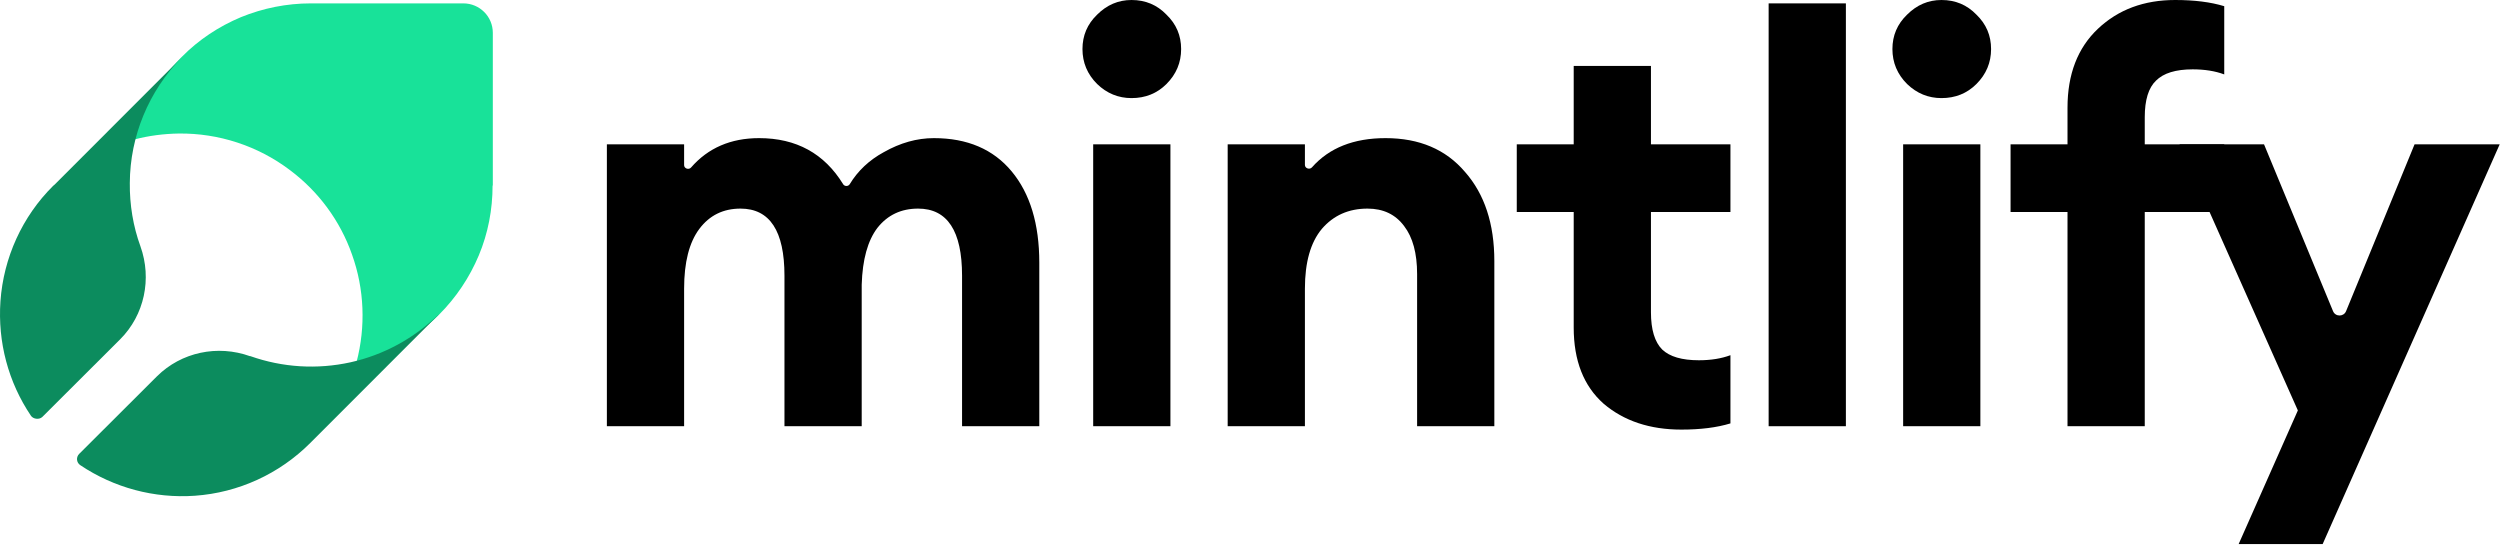
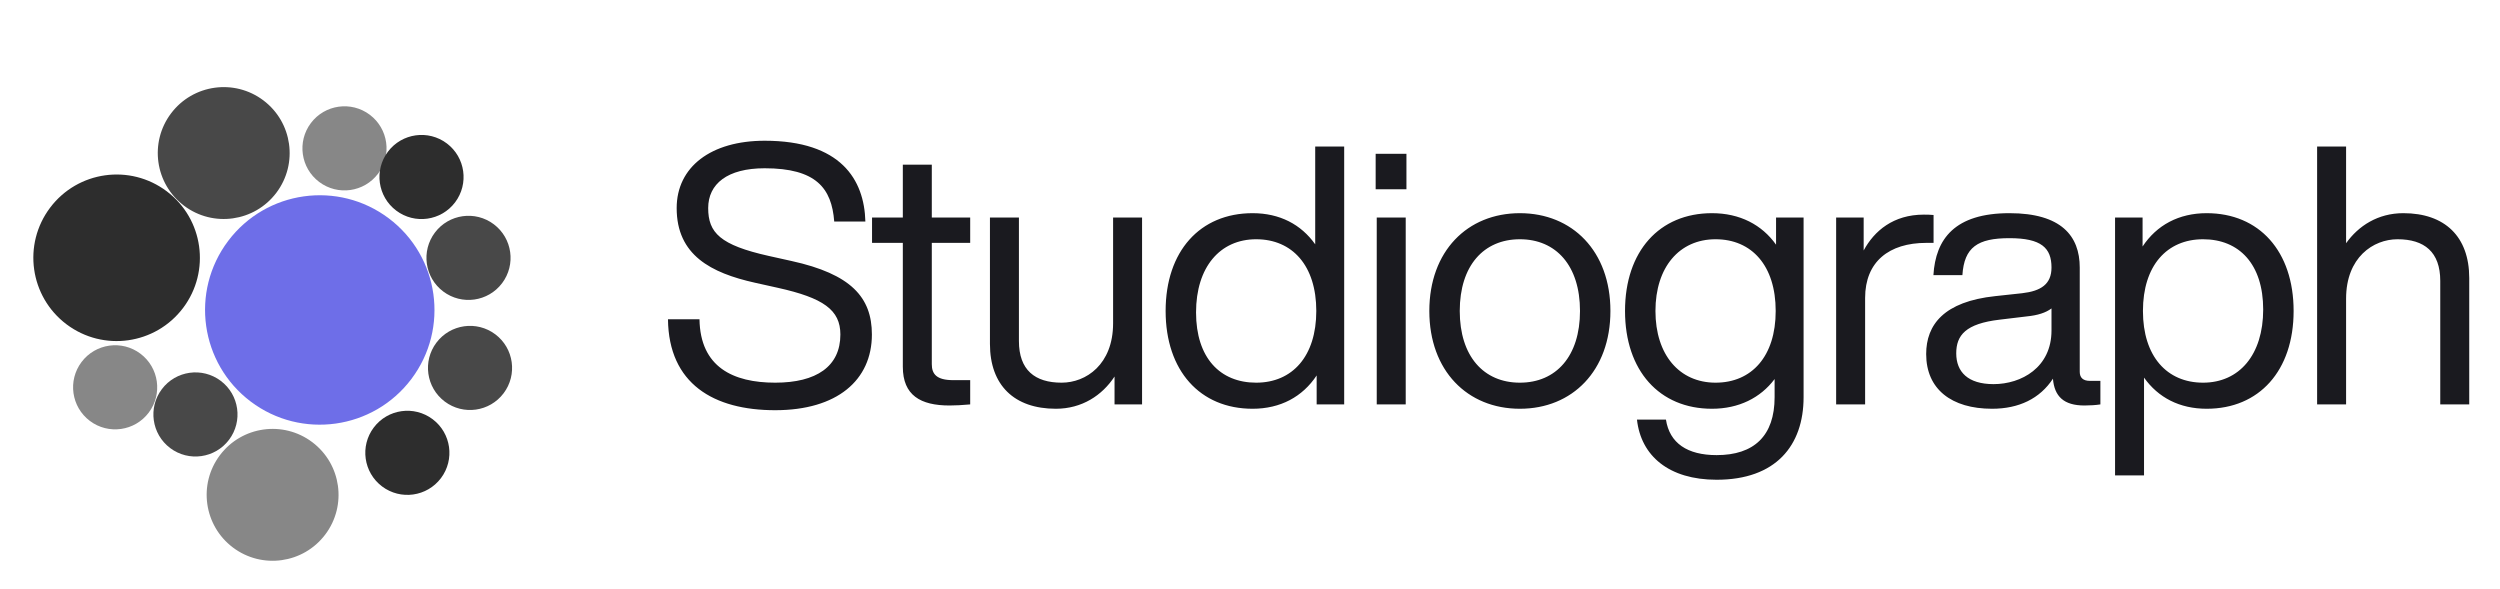
- <svg xmlns="http://www.w3.org/2000/svg" width="1682" height="367" viewBox="0 0 1682 367" fill="none">
-   <path d="M1562.69 366.037H1506.17L1546 276.14L1466.34 97.105H1523.24L1569.66 209.337C1571.28 213.26 1576.84 213.253 1578.45 209.325L1624.52 97.105H1681.79L1562.69 366.037Z" fill="black" />
-   <path d="M1391.02 286.761V142.622H1352.71V97.104H1391.02V72.449C1391.02 49.943 1397.85 32.242 1411.5 19.345C1425.16 6.448 1442.48 0 1463.47 0C1476.37 0 1487.37 1.391 1496.47 4.172V50.069C1490.4 47.793 1483.32 46.656 1475.23 46.656C1463.85 46.656 1455.63 49.184 1450.57 54.242C1445.51 59.046 1442.99 67.265 1442.99 78.897V97.104H1496.47V142.622H1442.99V286.761H1391.02Z" fill="black" />
-   <path d="M1306.22 66.001C1297.37 66.001 1289.66 62.84 1283.08 56.518C1276.51 49.943 1273.22 42.104 1273.22 33C1273.22 23.897 1276.51 16.184 1283.08 9.862C1289.66 3.287 1297.37 0 1306.22 0C1315.58 0 1323.42 3.287 1329.74 9.862C1336.31 16.184 1339.6 23.897 1339.6 33C1339.6 42.104 1336.31 49.943 1329.74 56.518C1323.42 62.84 1315.58 66.001 1306.22 66.001ZM1280.43 286.761V97.104H1332.39V286.761H1280.43Z" fill="black" />
-   <path d="M1189.94 286.761V2.276H1241.91V286.761H1189.94Z" fill="black" />
-   <path d="M1131.24 289.037C1110 289.037 1092.55 283.221 1078.89 271.588C1065.49 259.703 1058.79 242.634 1058.79 220.381V142.622H1020.48V97.104H1058.79V44.38H1110.76V97.104H1164.24V142.622H1110.76V210.14C1110.76 221.772 1113.29 230.117 1118.34 235.174C1123.4 239.979 1131.62 242.381 1143 242.381C1151.09 242.381 1158.17 241.243 1164.24 238.967V284.864C1155.14 287.646 1144.14 289.037 1131.24 289.037Z" fill="black" />
-   <path d="M825.979 286.761V97.104H877.945V110.967C877.945 113.311 881.135 114.347 882.688 112.591C894.273 99.485 910.773 92.932 932.187 92.932C954.946 92.932 972.774 100.518 985.67 115.691C998.82 130.61 1005.39 150.587 1005.39 175.622V286.761H953.429V184.346C953.429 170.438 950.521 159.691 944.704 152.105C938.888 144.265 930.67 140.346 920.049 140.346C907.405 140.346 897.164 144.898 889.325 154.001C881.738 163.105 877.945 176.507 877.945 194.208V286.761H825.979Z" fill="black" />
-   <path d="M761.286 66.001C752.436 66.001 744.723 62.84 738.148 56.518C731.574 49.943 728.286 42.104 728.286 33C728.286 23.897 731.574 16.184 738.148 9.862C744.723 3.287 752.436 0 761.286 0C770.643 0 778.482 3.287 784.804 9.862C791.379 16.184 794.666 23.897 794.666 33C794.666 42.104 791.379 49.943 784.804 56.518C778.482 62.84 770.643 66.001 761.286 66.001ZM735.493 286.761V97.104H787.459V286.761H735.493Z" fill="black" />
-   <path d="M647.273 286.761V185.484C647.273 155.392 637.411 140.346 617.686 140.346C606.307 140.346 597.204 144.645 590.376 153.243C583.801 161.84 580.261 174.61 579.755 191.553V286.761H527.789V185.484C527.789 155.392 517.927 140.346 498.203 140.346C486.571 140.346 477.341 144.898 470.513 154.001C463.685 163.105 460.272 176.507 460.272 194.208V286.761H408.306V97.104H460.272V111.103C460.272 113.435 463.407 114.462 464.939 112.704C476.419 99.522 491.68 92.932 510.72 92.932C535.742 92.932 554.588 103.262 567.259 123.923C568.258 125.553 570.718 125.527 571.712 123.894C577.189 114.891 584.802 107.731 594.548 102.415C605.675 96.093 616.928 92.932 628.307 92.932C650.813 92.932 668.261 100.392 680.652 115.311C693.043 130.231 699.239 150.714 699.239 176.76V286.761H647.273Z" fill="black" />
-   <path d="M331.569 124.833V22.09C331.569 11.065 322.625 2.276 311.764 2.276H209.069C192.938 2.276 176.967 5.472 162.113 11.544C147.26 17.775 133.685 26.724 122.345 38.228L121.546 39.027C106.533 54.207 95.833 73.062 90.402 93.834C100.145 91.277 110.206 89.999 120.268 89.839C147.1 89.52 173.453 98.148 194.855 114.287C214.18 128.668 228.873 148.481 236.859 171.331C245.164 194.5 246.122 219.746 239.893 243.554C260.496 238.122 279.503 227.416 294.675 212.396L295.474 211.597C306.813 200.252 315.917 186.67 322.145 171.81C328.374 156.95 331.409 140.971 331.409 124.833H331.569Z" fill="#18E299" />
-   <path d="M87.337 123.098C87.496 91.579 100.066 61.334 122.182 38.73L36.739 124.212C36.421 124.531 36.102 124.69 35.784 125.008C14.941 145.702 2.371 173.4 0.303 202.69C-1.607 230.07 5.553 257.131 20.828 279.736C22.285 281.892 26.238 282.601 28.466 280.532L80.813 228.319C97.202 211.923 102.293 187.568 94.497 165.759C89.564 152.229 87.178 137.743 87.337 123.098Z" fill="#0C8C5E" />
-   <path d="M294.976 211.605C278.587 227.683 258.062 238.826 235.786 243.761C213.351 248.695 190.121 247.263 168.482 239.622C168.482 239.622 168.323 239.622 168.164 239.622C146.365 231.822 122.022 236.916 105.633 253.153L53.285 305.365C51.057 307.594 51.376 311.255 54.081 313.006C76.674 328.128 103.724 335.451 131.091 333.541C160.368 331.471 187.894 318.896 208.737 298.043L209.533 297.247L294.976 211.764V211.605Z" fill="#0C8C5E" />
+ <svg xmlns="http://www.w3.org/2000/svg" width="408" height="96" viewBox="0 0 408 96" fill="none">
+   <g id="logo-mark">
+     <circle cx="52.186" cy="50.587" r="18.721" transform="rotate(126.995 52.1863 50.5871)" fill="#6e6ee8" />
+     <circle cx="56.221" cy="24.212" r="6.864" transform="rotate(126.995 56.2212 24.2117)" fill="#878787" />
+     <circle cx="68.791" cy="28.887" r="6.864" transform="rotate(126.995 68.7915 28.8872)" fill="#2D2D2D" />
+     <circle cx="66.482" cy="73.902" r="6.864" transform="rotate(126.995 66.482 73.9016)" fill="#2D2D2D" />
+     <circle cx="76.71" cy="60.046" r="6.864" transform="rotate(126.995 76.7095 60.0464)" fill="#484848" />
+     <circle cx="18.793" cy="63.207" r="6.864" transform="rotate(126.995 18.7925 63.2073)" fill="#878787" />
+     <circle cx="76.46" cy="42.084" r="6.864" transform="rotate(126.995 76.4605 42.0842)" fill="#484848" />
+     <circle cx="31.898" cy="67.638" r="6.864" transform="rotate(126.995 31.898 67.6384)" fill="#484848" />
+     <circle cx="19.033" cy="42.071" r="13.59" transform="rotate(126.995 19.0326 42.0714)" fill="#2D2D2D" />
+     <circle cx="44.489" cy="80.757" r="10.761" transform="rotate(126.995 44.4889 80.7574)" fill="#878787" />
+     <circle cx="36.51" cy="24.979" r="10.761" transform="rotate(126.995 36.5103 24.979)" fill="#484848" />
+   </g>
+   <path d="M126.511 66.946C116.462 66.946 109.133 62.631 109.014 52.109H114.157C114.275 59.912 119.654 62.453 126.511 62.453C133.249 62.453 137.15 59.794 137.15 54.592C137.15 50.572 134.372 48.622 126.925 46.967L123.201 46.139C116.048 44.543 110.433 41.647 110.433 33.963C110.433 27.224 116.048 22.968 124.797 22.968C137.21 22.968 141.052 29.293 141.229 36.15H136.146C135.732 30.712 133.19 27.461 124.797 27.461C118.708 27.461 115.576 30.003 115.576 33.963C115.576 37.982 117.526 39.992 125.447 41.765L129.171 42.593C138.865 44.721 142.293 48.504 142.293 54.592C142.293 62.04 136.619 66.946 126.511 66.946ZM158.335 39.637H152.07V59.439C152.07 61.035 152.838 62.04 155.557 62.04H158.335V66C157.035 66.118 155.912 66.177 154.966 66.177C150.237 66.177 147.341 64.522 147.341 59.853V39.637H142.317V35.5H147.341V26.87H152.07V35.5H158.335V39.637ZM181.657 35.5H186.385V66H181.893V61.449C179.883 64.522 176.573 66.709 172.317 66.709C165.52 66.709 161.559 62.867 161.559 56.129V35.5H166.288V55.656C166.288 60.385 168.889 62.453 173.263 62.453C177.223 62.453 181.657 59.498 181.657 52.76V35.5ZM214.642 23.914H219.371V66H214.878V61.271C212.573 64.759 208.967 66.709 204.416 66.709C195.845 66.709 190.23 60.503 190.23 50.75C190.23 40.997 195.845 34.79 204.416 34.79C208.849 34.79 212.337 36.623 214.642 39.874V23.914ZM205.007 62.453C210.918 62.453 214.819 58.139 214.819 50.75C214.819 43.361 210.918 39.046 205.007 39.046C199.096 39.046 195.195 43.598 195.195 50.986C195.195 58.375 199.096 62.453 205.007 62.453ZM224.507 30.889V25.096H229.531V30.889H224.507ZM224.684 66V35.5H229.413V66H224.684ZM248.044 66.709C239.473 66.709 233.266 60.503 233.266 50.75C233.266 40.997 239.473 34.79 248.044 34.79C256.614 34.79 262.821 40.997 262.821 50.75C262.821 60.503 256.614 66.709 248.044 66.709ZM248.044 62.453C253.954 62.453 257.856 58.139 257.856 50.75C257.856 43.361 253.954 39.046 248.044 39.046C242.133 39.046 238.231 43.361 238.231 50.75C238.231 58.139 242.133 62.453 248.044 62.453ZM289.852 35.5H294.345V64.818C294.345 72.739 289.793 78.295 280.158 78.295C272.356 78.295 267.805 74.394 267.154 68.483H271.883C272.474 72.325 275.371 74.275 280.158 74.275C286.247 74.275 289.616 71.142 289.616 64.818V61.862C287.311 64.936 283.764 66.709 279.39 66.709C270.819 66.709 265.204 60.503 265.204 50.75C265.204 40.997 270.819 34.79 279.39 34.79C283.941 34.79 287.547 36.682 289.852 39.933V35.5ZM279.981 62.453C285.892 62.453 289.793 58.139 289.793 50.75C289.793 43.361 285.892 39.046 279.981 39.046C274.07 39.046 270.169 43.598 270.169 50.75C270.169 57.902 274.07 62.453 279.981 62.453ZM313.962 35.027C314.435 35.027 314.908 35.027 315.558 35.086V39.637H314.376C308.288 39.637 304.387 42.711 304.387 48.622V66H299.658V35.5H304.15V40.879C305.864 37.687 308.997 35.027 313.962 35.027ZM341.069 62.158H342.784V66C342.015 66.118 341.069 66.177 340.183 66.177C336.814 66.177 335.277 64.7 335.04 61.803C332.912 65.054 329.484 66.709 325.11 66.709C318.49 66.709 314.352 63.517 314.352 57.784C314.352 52.996 317.248 49.213 325.642 48.326L330.016 47.853C333.09 47.499 334.804 46.376 334.804 43.657C334.804 40.465 333.149 38.869 327.947 38.869C322.746 38.869 320.559 40.347 320.263 44.898H315.534C315.889 38.987 319.022 34.79 327.947 34.79C336.4 34.79 339.414 38.514 339.414 43.657V60.68C339.414 61.626 339.946 62.158 341.069 62.158ZM325.346 62.69C329.898 62.69 334.804 59.971 334.804 53.942V50.336C333.858 51.045 332.558 51.459 330.784 51.636L326.351 52.168C320.795 52.819 319.258 54.71 319.258 57.666C319.258 60.68 321.15 62.69 325.346 62.69ZM360.131 34.79C368.702 34.79 374.318 40.997 374.318 50.75C374.318 60.503 368.702 66.709 360.131 66.709C355.698 66.709 352.211 64.877 349.905 61.626V77.585H345.177V35.5H349.669V40.228C351.974 36.741 355.58 34.79 360.131 34.79ZM359.54 62.453C365.451 62.453 369.352 57.902 369.352 50.513C369.352 43.125 365.451 39.046 359.54 39.046C353.629 39.046 349.728 43.361 349.728 50.75C349.728 58.139 353.629 62.453 359.54 62.453ZM392.221 34.79C399.019 34.79 402.979 38.632 402.979 45.371V66H398.25V45.844C398.25 41.115 395.649 39.046 391.275 39.046C387.315 39.046 382.882 42.002 382.882 48.74V66H378.153V23.914H382.882V39.696C384.892 36.859 388.084 34.79 392.221 34.79Z" fill="#1a1a1f" />
</svg>
